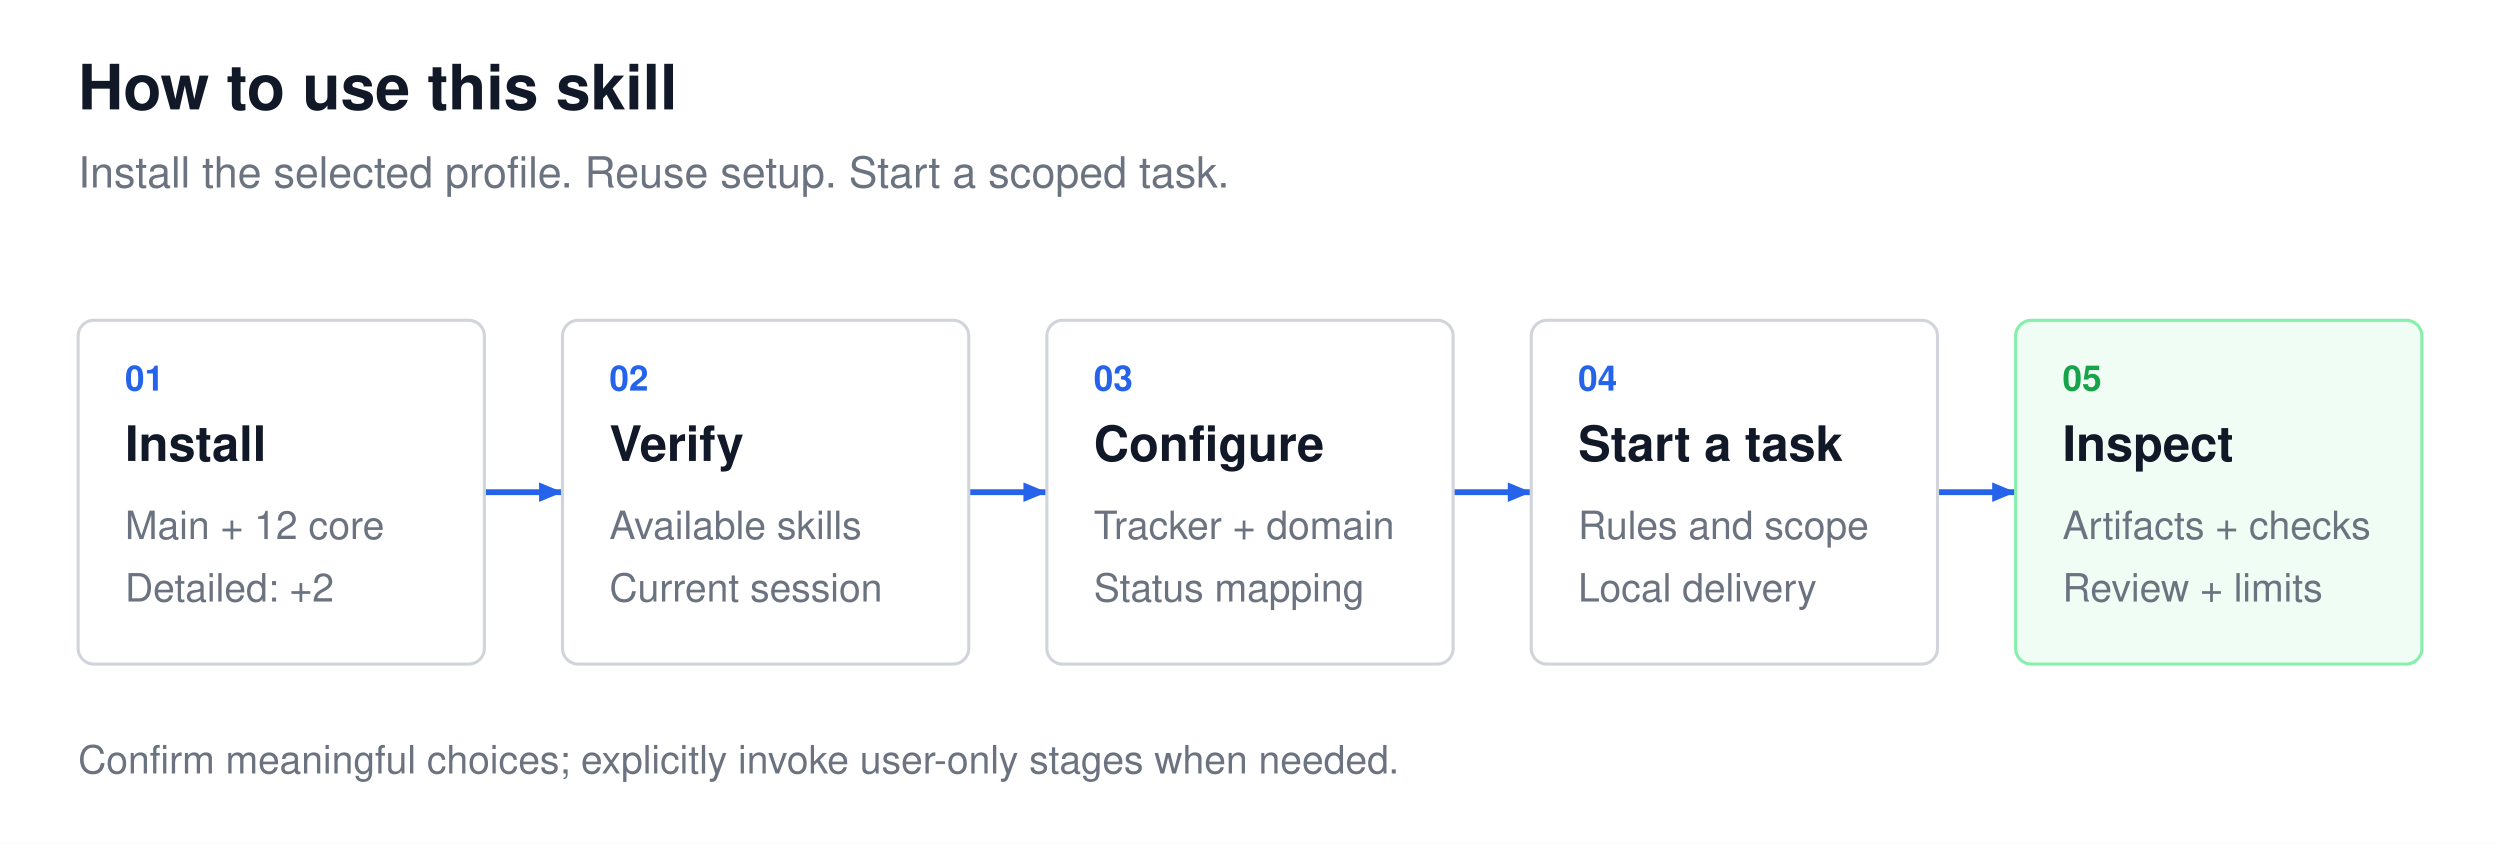
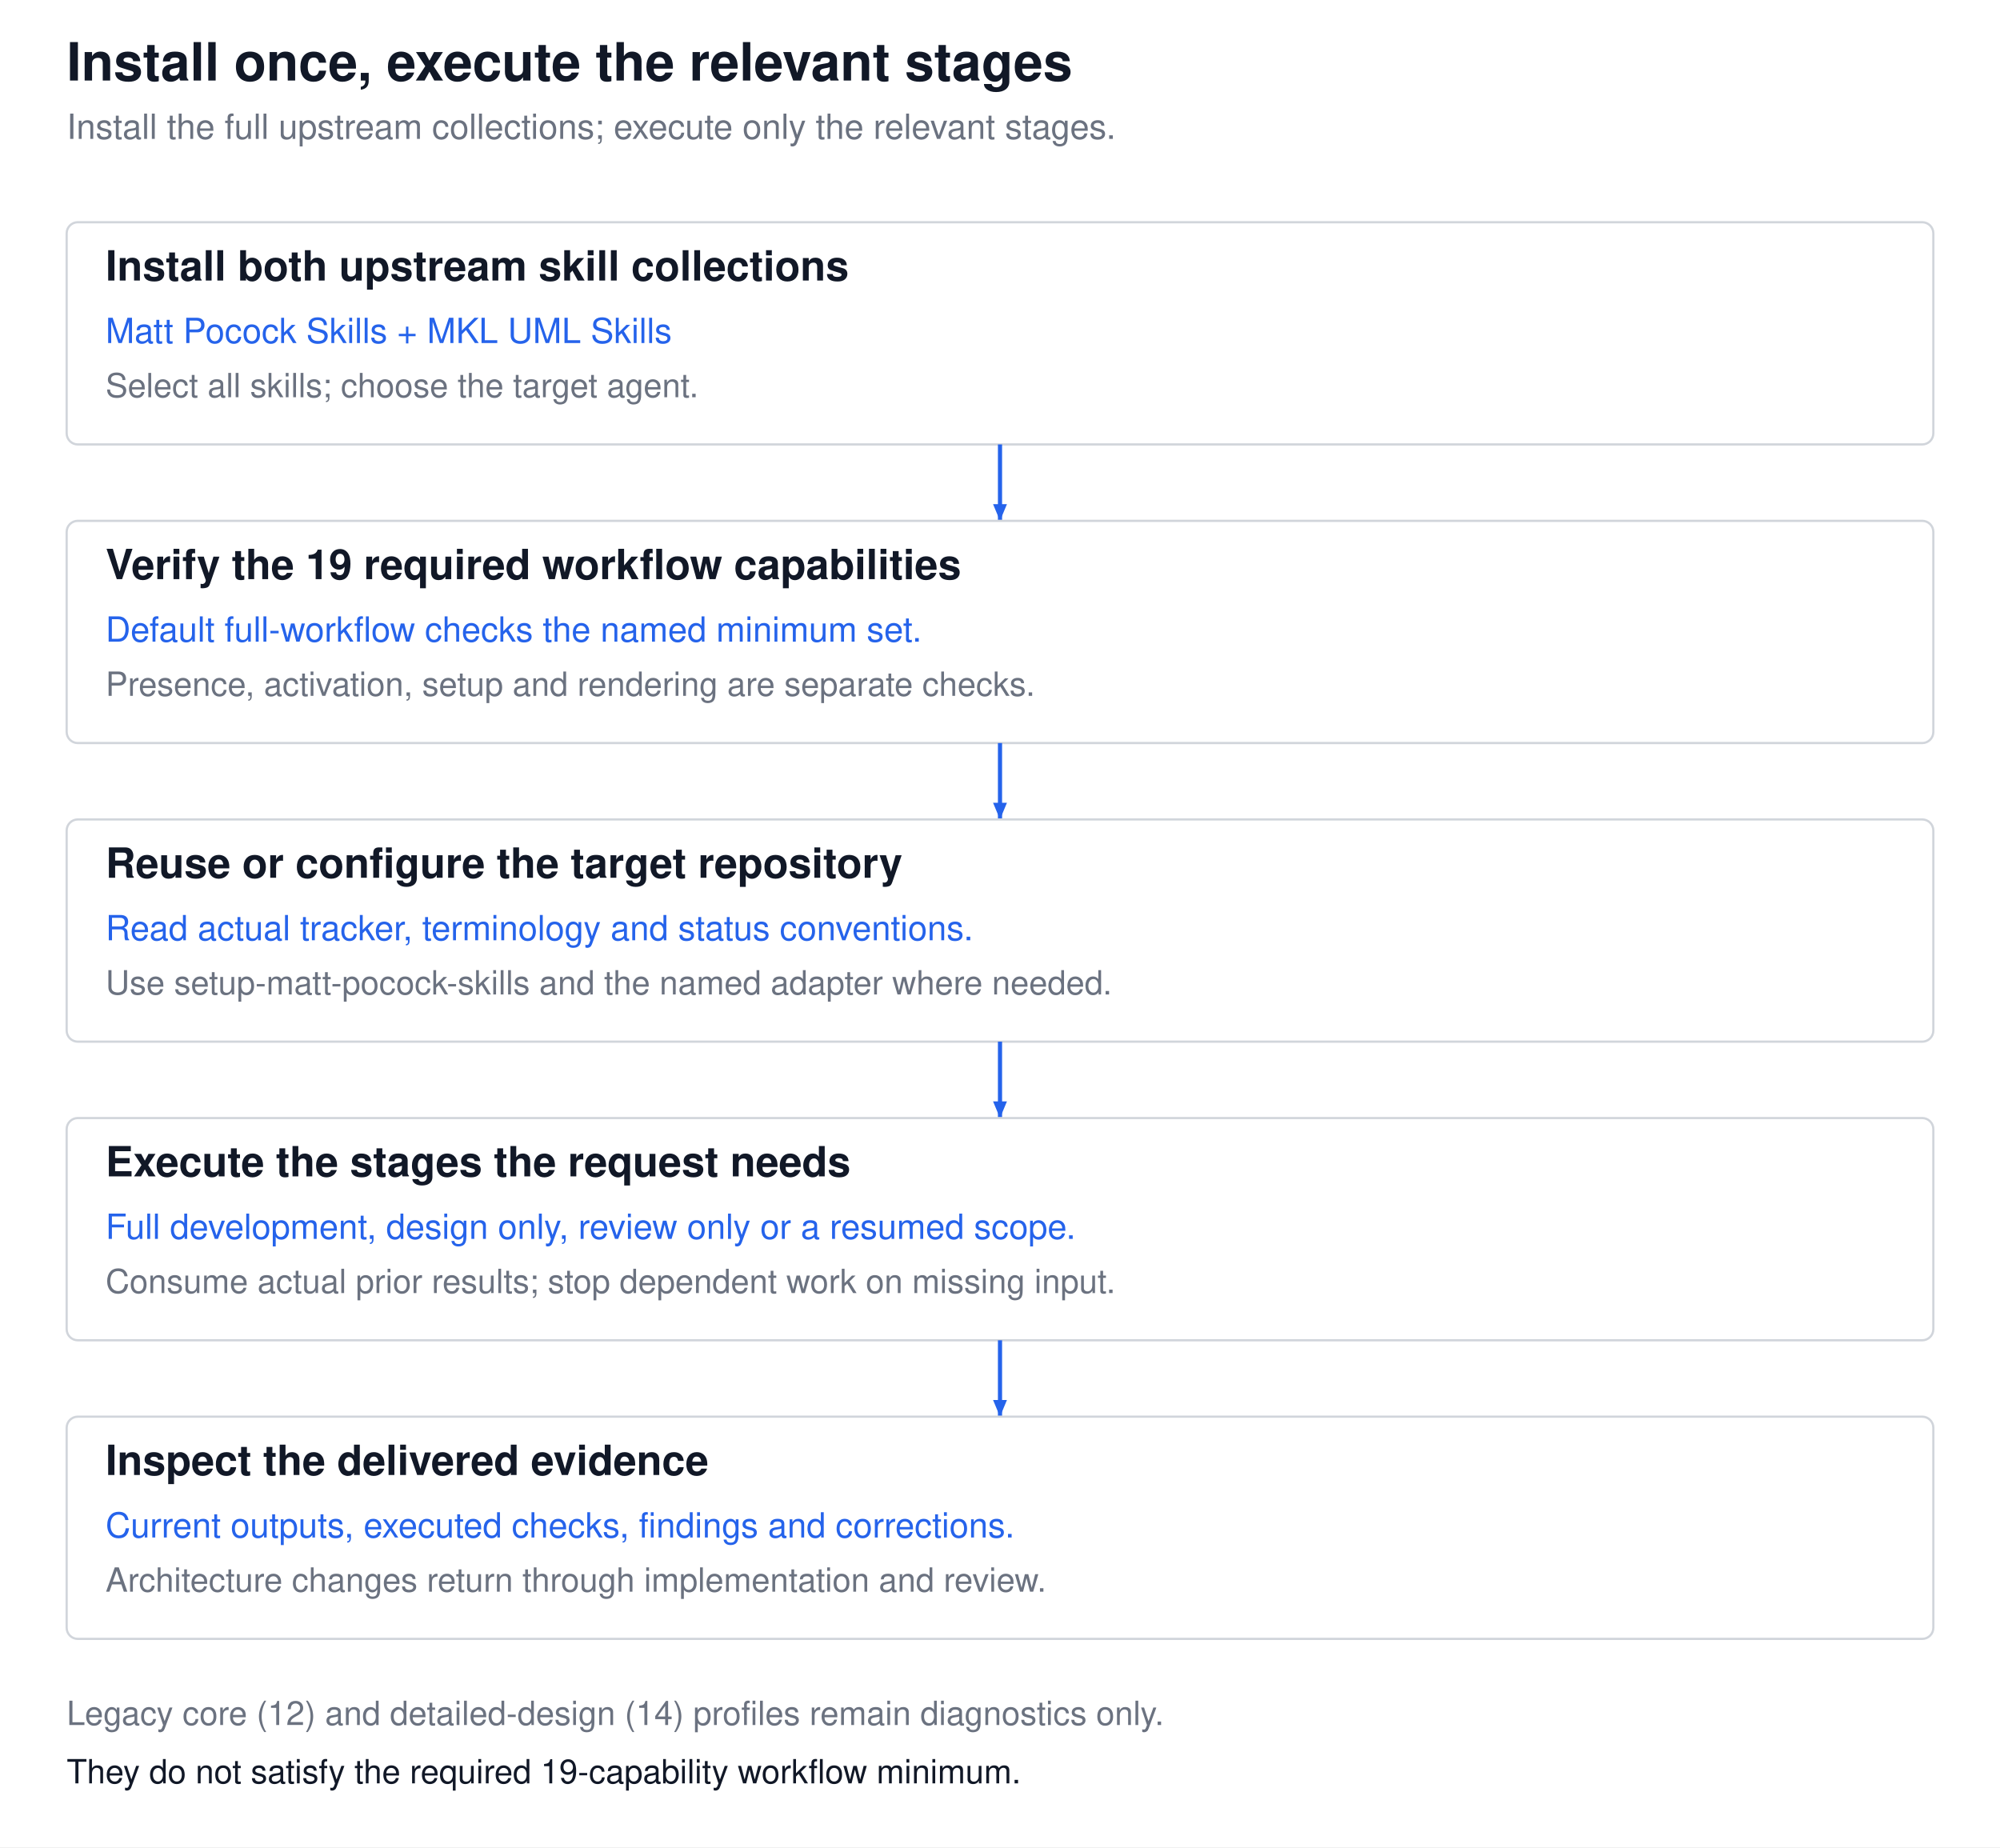
- <svg xmlns="http://www.w3.org/2000/svg" viewBox="0 0 1280 432" width="1280" height="432" role="img" aria-labelledby="how-to-use-title how-to-use-desc" data-generator="fireworks-tech-graph" data-schema-version="1" data-style-id="1" data-visual-theme="Flat Icon" data-diagram-type="flowchart" data-semantic-profile="generic" data-semantic-valid="true" data-quality-profile="showcase">
-   <style>text { font-family: "Helvetica Neue", Helvetica, Arial, sans-serif; }</style>
+ <svg xmlns="http://www.w3.org/2000/svg" viewBox="0 0 1440 1330" width="1440" height="1330" role="img" aria-labelledby="how-to-use-title how-to-use-desc" data-generator="fireworks-tech-graph" data-schema-version="1" data-style-id="1" data-visual-theme="Flat Icon" data-diagram-type="flowchart" data-semantic-profile="generic" data-semantic-valid="true" data-quality-profile="showcase">
+   <style>text{font-family:"Helvetica Neue",Helvetica,Arial,sans-serif}</style>
  <defs>
-     <marker id="how-to-use-blue" markerUnits="userSpaceOnUse" markerWidth="12" markerHeight="10" refX="12" refY="5" orient="auto">
+     <marker id="how-to-use-arrow" markerUnits="userSpaceOnUse" markerWidth="12" markerHeight="10" refX="12" refY="5" orient="auto">
      <path d="M 0,0 L 12,5 L 0,10 Z" fill="#2563eb" />
    </marker>
-     <marker id="how-to-use-green" markerUnits="userSpaceOnUse" markerWidth="12" markerHeight="10" refX="12" refY="5" orient="auto">
-       <path d="M 0,0 L 12,5 L 0,10 Z" fill="#16a34a" />
-     </marker>
  </defs>
-   <rect data-graph-role="background" x="0" y="0" width="1280" height="432" fill="#ffffff" />
-   <text x="40" y="56" font-size="32" font-weight="600" fill="#111827">How to use this skill</text>
-   <text x="40" y="96" font-size="22" font-weight="400" fill="#6b7280">Install the selected profile. Reuse setup. Start a scoped task.</text>
-   <path id="step-1" data-graph-role="edge" data-edge-id="step-1" data-source="install" data-target="verify" data-edge-kind="flow" data-flow="handoff" d="M 248,252 L 288,252" fill="none" stroke="#2563eb" stroke-width="3" marker-end="url(#how-to-use-blue)" />
-   <path id="step-2" data-graph-role="edge" data-edge-id="step-2" data-source="verify" data-target="configure" data-edge-kind="flow" data-flow="handoff" d="M 496,252 L 536,252" fill="none" stroke="#2563eb" stroke-width="3" marker-end="url(#how-to-use-blue)" />
-   <path id="step-3" data-graph-role="edge" data-edge-id="step-3" data-source="configure" data-target="start" data-edge-kind="flow" data-flow="handoff" d="M 744,252 L 784,252" fill="none" stroke="#2563eb" stroke-width="3" marker-end="url(#how-to-use-blue)" />
-   <path id="step-4" data-graph-role="edge" data-edge-id="step-4" data-source="start" data-target="inspect" data-edge-kind="flow" data-flow="handoff" d="M 992,252 L 1032,252" fill="none" stroke="#2563eb" stroke-width="3" marker-end="url(#how-to-use-blue)" />
-   <g id="install" data-graph-role="node" data-node-id="install" data-semantic-role="process" data-graph-bounds="40,164,248,340">
-     <rect x="40" y="164" width="208" height="176" rx="8" fill="#ffffff" stroke="#d1d5db" stroke-width="1.6" />
-     <text x="64" y="200" font-size="18" font-weight="600" fill="#2563eb">01</text>
-     <text x="64" y="236" font-size="25" font-weight="600" fill="#111827">Install</text>
-     <text x="64" y="276" font-size="20" font-weight="400" fill="#6b7280">Main + 12 core</text>
-     <text x="64" y="308" font-size="20" font-weight="400" fill="#6b7280">Detailed: +2</text>
+   <rect data-graph-role="background" x="0" y="0" width="1440" height="1330" fill="#ffffff" />
+   <text x="48" y="58" font-size="38" font-weight="600" fill="#111827">Install once, execute the relevant stages</text>
+   <text x="48" y="100" font-size="25" font-weight="400" fill="#6b7280">Install the full upstream collections; execute only the relevant stages.</text>
+   <g id="usage-1" data-graph-role="node" data-node-id="usage-1" data-semantic-role="process" data-graph-bounds="48,160,1392,320">
+     <rect x="48" y="160" width="1344" height="160" rx="8" fill="#ffffff" stroke="#d1d5db" stroke-width="1.6" />
+     <text x="76" y="202" font-size="30" font-weight="600" fill="#111827">Install both upstream skill collections</text>
+     <text x="76" y="247" font-size="25" font-weight="500" fill="#2563eb">Matt Pocock Skills + MKL UML Skills</text>
+     <text x="76" y="286" font-size="24" font-weight="400" fill="#6b7280">Select all skills; choose the target agent.</text>
  </g>
-   <g id="verify" data-graph-role="node" data-node-id="verify" data-semantic-role="process" data-graph-bounds="288,164,496,340">
-     <rect x="288" y="164" width="208" height="176" rx="8" fill="#ffffff" stroke="#d1d5db" stroke-width="1.6" />
-     <text x="312" y="200" font-size="18" font-weight="600" fill="#2563eb">02</text>
-     <text x="312" y="236" font-size="25" font-weight="600" fill="#111827">Verify</text>
-     <text x="312" y="276" font-size="20" font-weight="400" fill="#6b7280">Available skills</text>
-     <text x="312" y="308" font-size="20" font-weight="400" fill="#6b7280">Current session</text>
+   <path id="usage-1-2" data-graph-role="edge" data-edge-id="usage-1-2" data-source="usage-1" data-target="usage-2" data-edge-kind="flow" data-flow="handoff" d="M 720,320 L 720,375" fill="none" stroke="#2563eb" stroke-width="3" stroke-linejoin="round" marker-end="url(#how-to-use-arrow)" />
+   <g id="usage-2" data-graph-role="node" data-node-id="usage-2" data-semantic-role="process" data-graph-bounds="48,375,1392,535">
+     <rect x="48" y="375" width="1344" height="160" rx="8" fill="#ffffff" stroke="#d1d5db" stroke-width="1.6" />
+     <text x="76" y="417" font-size="30" font-weight="600" fill="#111827">Verify the 19 required workflow capabilities</text>
+     <text x="76" y="462" font-size="25" font-weight="500" fill="#2563eb">Default full-workflow checks the named minimum set.</text>
+     <text x="76" y="501" font-size="24" font-weight="400" fill="#6b7280">Presence, activation, setup and rendering are separate checks.</text>
  </g>
-   <g id="configure" data-graph-role="node" data-node-id="configure" data-semantic-role="process" data-graph-bounds="536,164,744,340">
-     <rect x="536" y="164" width="208" height="176" rx="8" fill="#ffffff" stroke="#d1d5db" stroke-width="1.6" />
-     <text x="560" y="200" font-size="18" font-weight="600" fill="#2563eb">03</text>
-     <text x="560" y="236" font-size="25" font-weight="600" fill="#111827">Configure</text>
-     <text x="560" y="276" font-size="20" font-weight="400" fill="#6b7280">Tracker + domain</text>
-     <text x="560" y="308" font-size="20" font-weight="400" fill="#6b7280">Status mapping</text>
+   <path id="usage-2-3" data-graph-role="edge" data-edge-id="usage-2-3" data-source="usage-2" data-target="usage-3" data-edge-kind="flow" data-flow="handoff" d="M 720,535 L 720,590" fill="none" stroke="#2563eb" stroke-width="3" stroke-linejoin="round" marker-end="url(#how-to-use-arrow)" />
+   <g id="usage-3" data-graph-role="node" data-node-id="usage-3" data-semantic-role="process" data-graph-bounds="48,590,1392,750">
+     <rect x="48" y="590" width="1344" height="160" rx="8" fill="#ffffff" stroke="#d1d5db" stroke-width="1.6" />
+     <text x="76" y="632" font-size="30" font-weight="600" fill="#111827">Reuse or configure the target repository</text>
+     <text x="76" y="677" font-size="25" font-weight="500" fill="#2563eb">Read actual tracker, terminology and status conventions.</text>
+     <text x="76" y="716" font-size="24" font-weight="400" fill="#6b7280">Use setup-matt-pocock-skills and the named adapter where needed.</text>
  </g>
-   <g id="start" data-graph-role="node" data-node-id="start" data-semantic-role="process" data-graph-bounds="784,164,992,340">
-     <rect x="784" y="164" width="208" height="176" rx="8" fill="#ffffff" stroke="#d1d5db" stroke-width="1.6" />
-     <text x="808" y="200" font-size="18" font-weight="600" fill="#2563eb">04</text>
-     <text x="808" y="236" font-size="25" font-weight="600" fill="#111827">Start a task</text>
-     <text x="808" y="276" font-size="20" font-weight="400" fill="#6b7280">Rules and scope</text>
-     <text x="808" y="308" font-size="20" font-weight="400" fill="#6b7280">Local delivery</text>
+   <path id="usage-3-4" data-graph-role="edge" data-edge-id="usage-3-4" data-source="usage-3" data-target="usage-4" data-edge-kind="flow" data-flow="handoff" d="M 720,750 L 720,805" fill="none" stroke="#2563eb" stroke-width="3" stroke-linejoin="round" marker-end="url(#how-to-use-arrow)" />
+   <g id="usage-4" data-graph-role="node" data-node-id="usage-4" data-semantic-role="process" data-graph-bounds="48,805,1392,965">
+     <rect x="48" y="805" width="1344" height="160" rx="8" fill="#ffffff" stroke="#d1d5db" stroke-width="1.6" />
+     <text x="76" y="847" font-size="30" font-weight="600" fill="#111827">Execute the stages the request needs</text>
+     <text x="76" y="892" font-size="25" font-weight="500" fill="#2563eb">Full development, design only, review only or a resumed scope.</text>
+     <text x="76" y="931" font-size="24" font-weight="400" fill="#6b7280">Consume actual prior results; stop dependent work on missing input.</text>
  </g>
-   <g id="inspect" data-graph-role="node" data-node-id="inspect" data-semantic-role="process" data-graph-bounds="1032,164,1240,340">
-     <rect x="1032" y="164" width="208" height="176" rx="8" fill="#f0fdf4" stroke="#86efac" stroke-width="1.6" />
-     <text x="1056" y="200" font-size="18" font-weight="600" fill="#16a34a">05</text>
-     <text x="1056" y="236" font-size="25" font-weight="600" fill="#111827">Inspect</text>
-     <text x="1056" y="276" font-size="20" font-weight="400" fill="#6b7280">Artifacts + checks</text>
-     <text x="1056" y="308" font-size="20" font-weight="400" fill="#6b7280">Review + limits</text>
+   <path id="usage-4-5" data-graph-role="edge" data-edge-id="usage-4-5" data-source="usage-4" data-target="usage-5" data-edge-kind="flow" data-flow="handoff" d="M 720,965 L 720,1020" fill="none" stroke="#2563eb" stroke-width="3" stroke-linejoin="round" marker-end="url(#how-to-use-arrow)" />
+   <g id="usage-5" data-graph-role="node" data-node-id="usage-5" data-semantic-role="process" data-graph-bounds="48,1020,1392,1180">
+     <rect x="48" y="1020" width="1344" height="160" rx="8" fill="#ffffff" stroke="#d1d5db" stroke-width="1.6" />
+     <text x="76" y="1062" font-size="30" font-weight="600" fill="#111827">Inspect the delivered evidence</text>
+     <text x="76" y="1107" font-size="25" font-weight="500" fill="#2563eb">Current outputs, executed checks, findings and corrections.</text>
+     <text x="76" y="1146" font-size="24" font-weight="400" fill="#6b7280">Architecture changes return through implementation and review.</text>
  </g>
-   <text x="40" y="396" font-size="20" font-weight="400" fill="#6b7280">Confirm meaningful choices; explicitly invoke user-only stages when needed.</text>
+   <text x="48" y="1242" font-size="24" font-weight="400" fill="#6b7280">Legacy core (12) and detailed-design (14) profiles remain diagnostics only.</text>
+   <text x="48" y="1284" font-size="24" font-weight="500" fill="#111827">They do not satisfy the required 19-capability workflow minimum.</text>
</svg>
